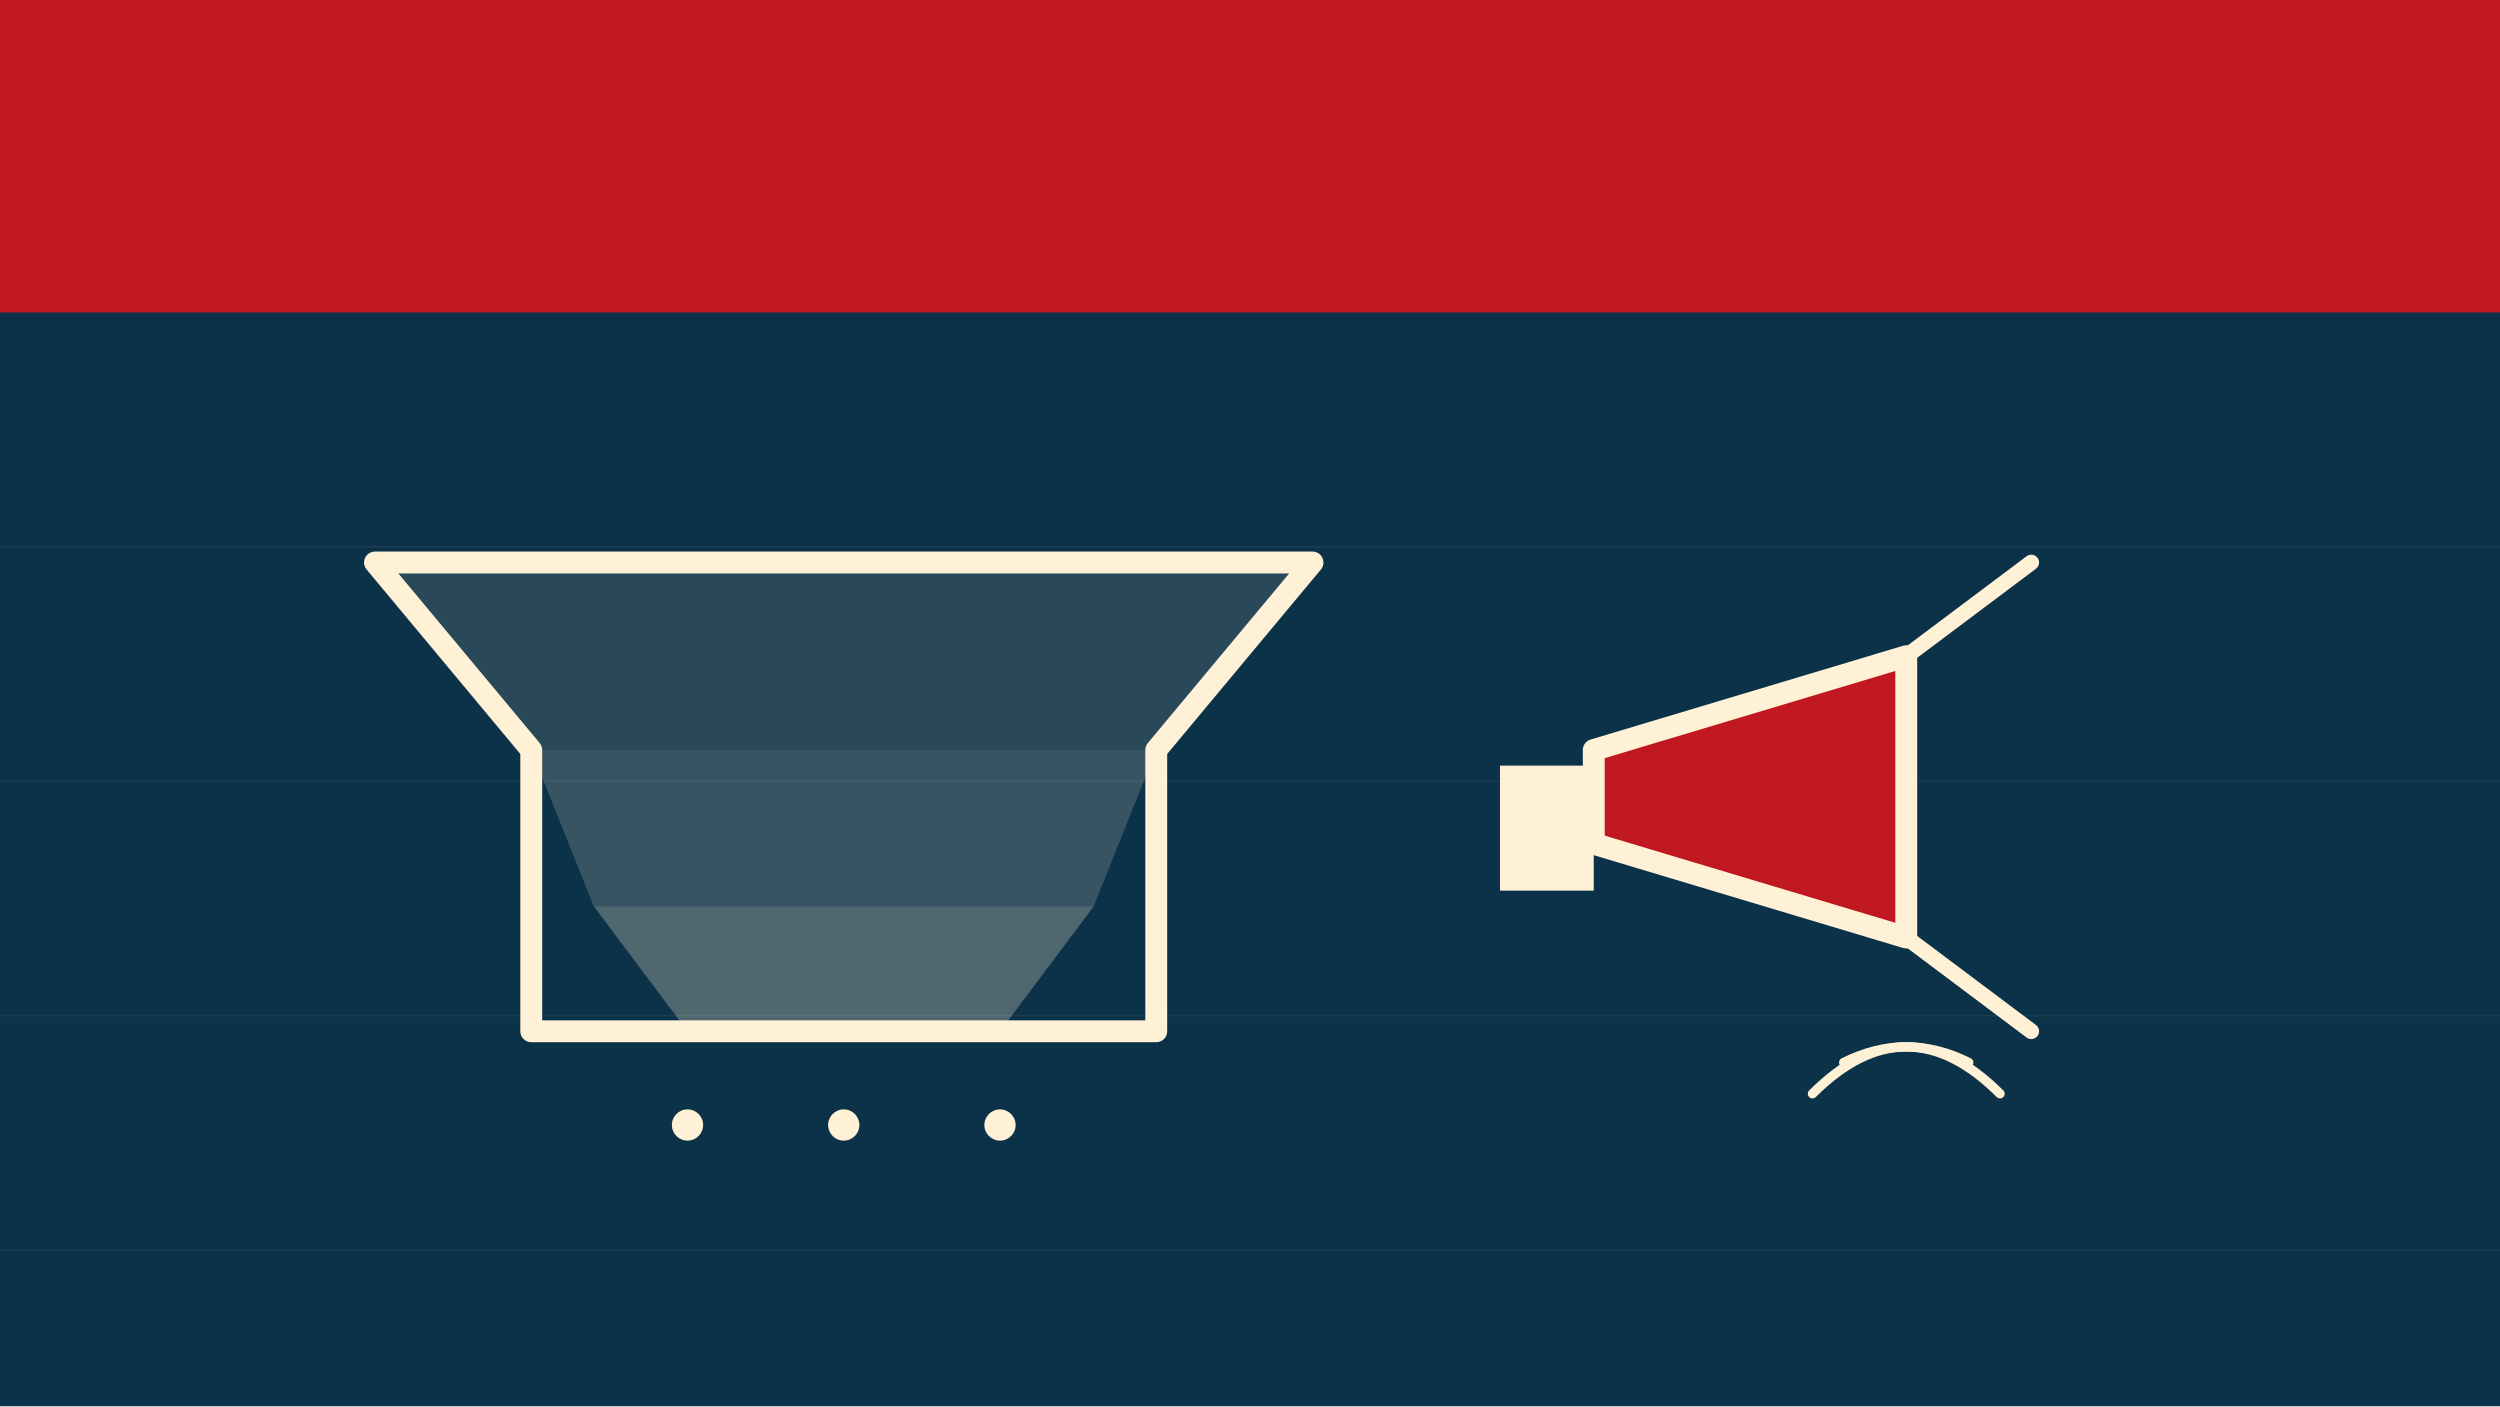
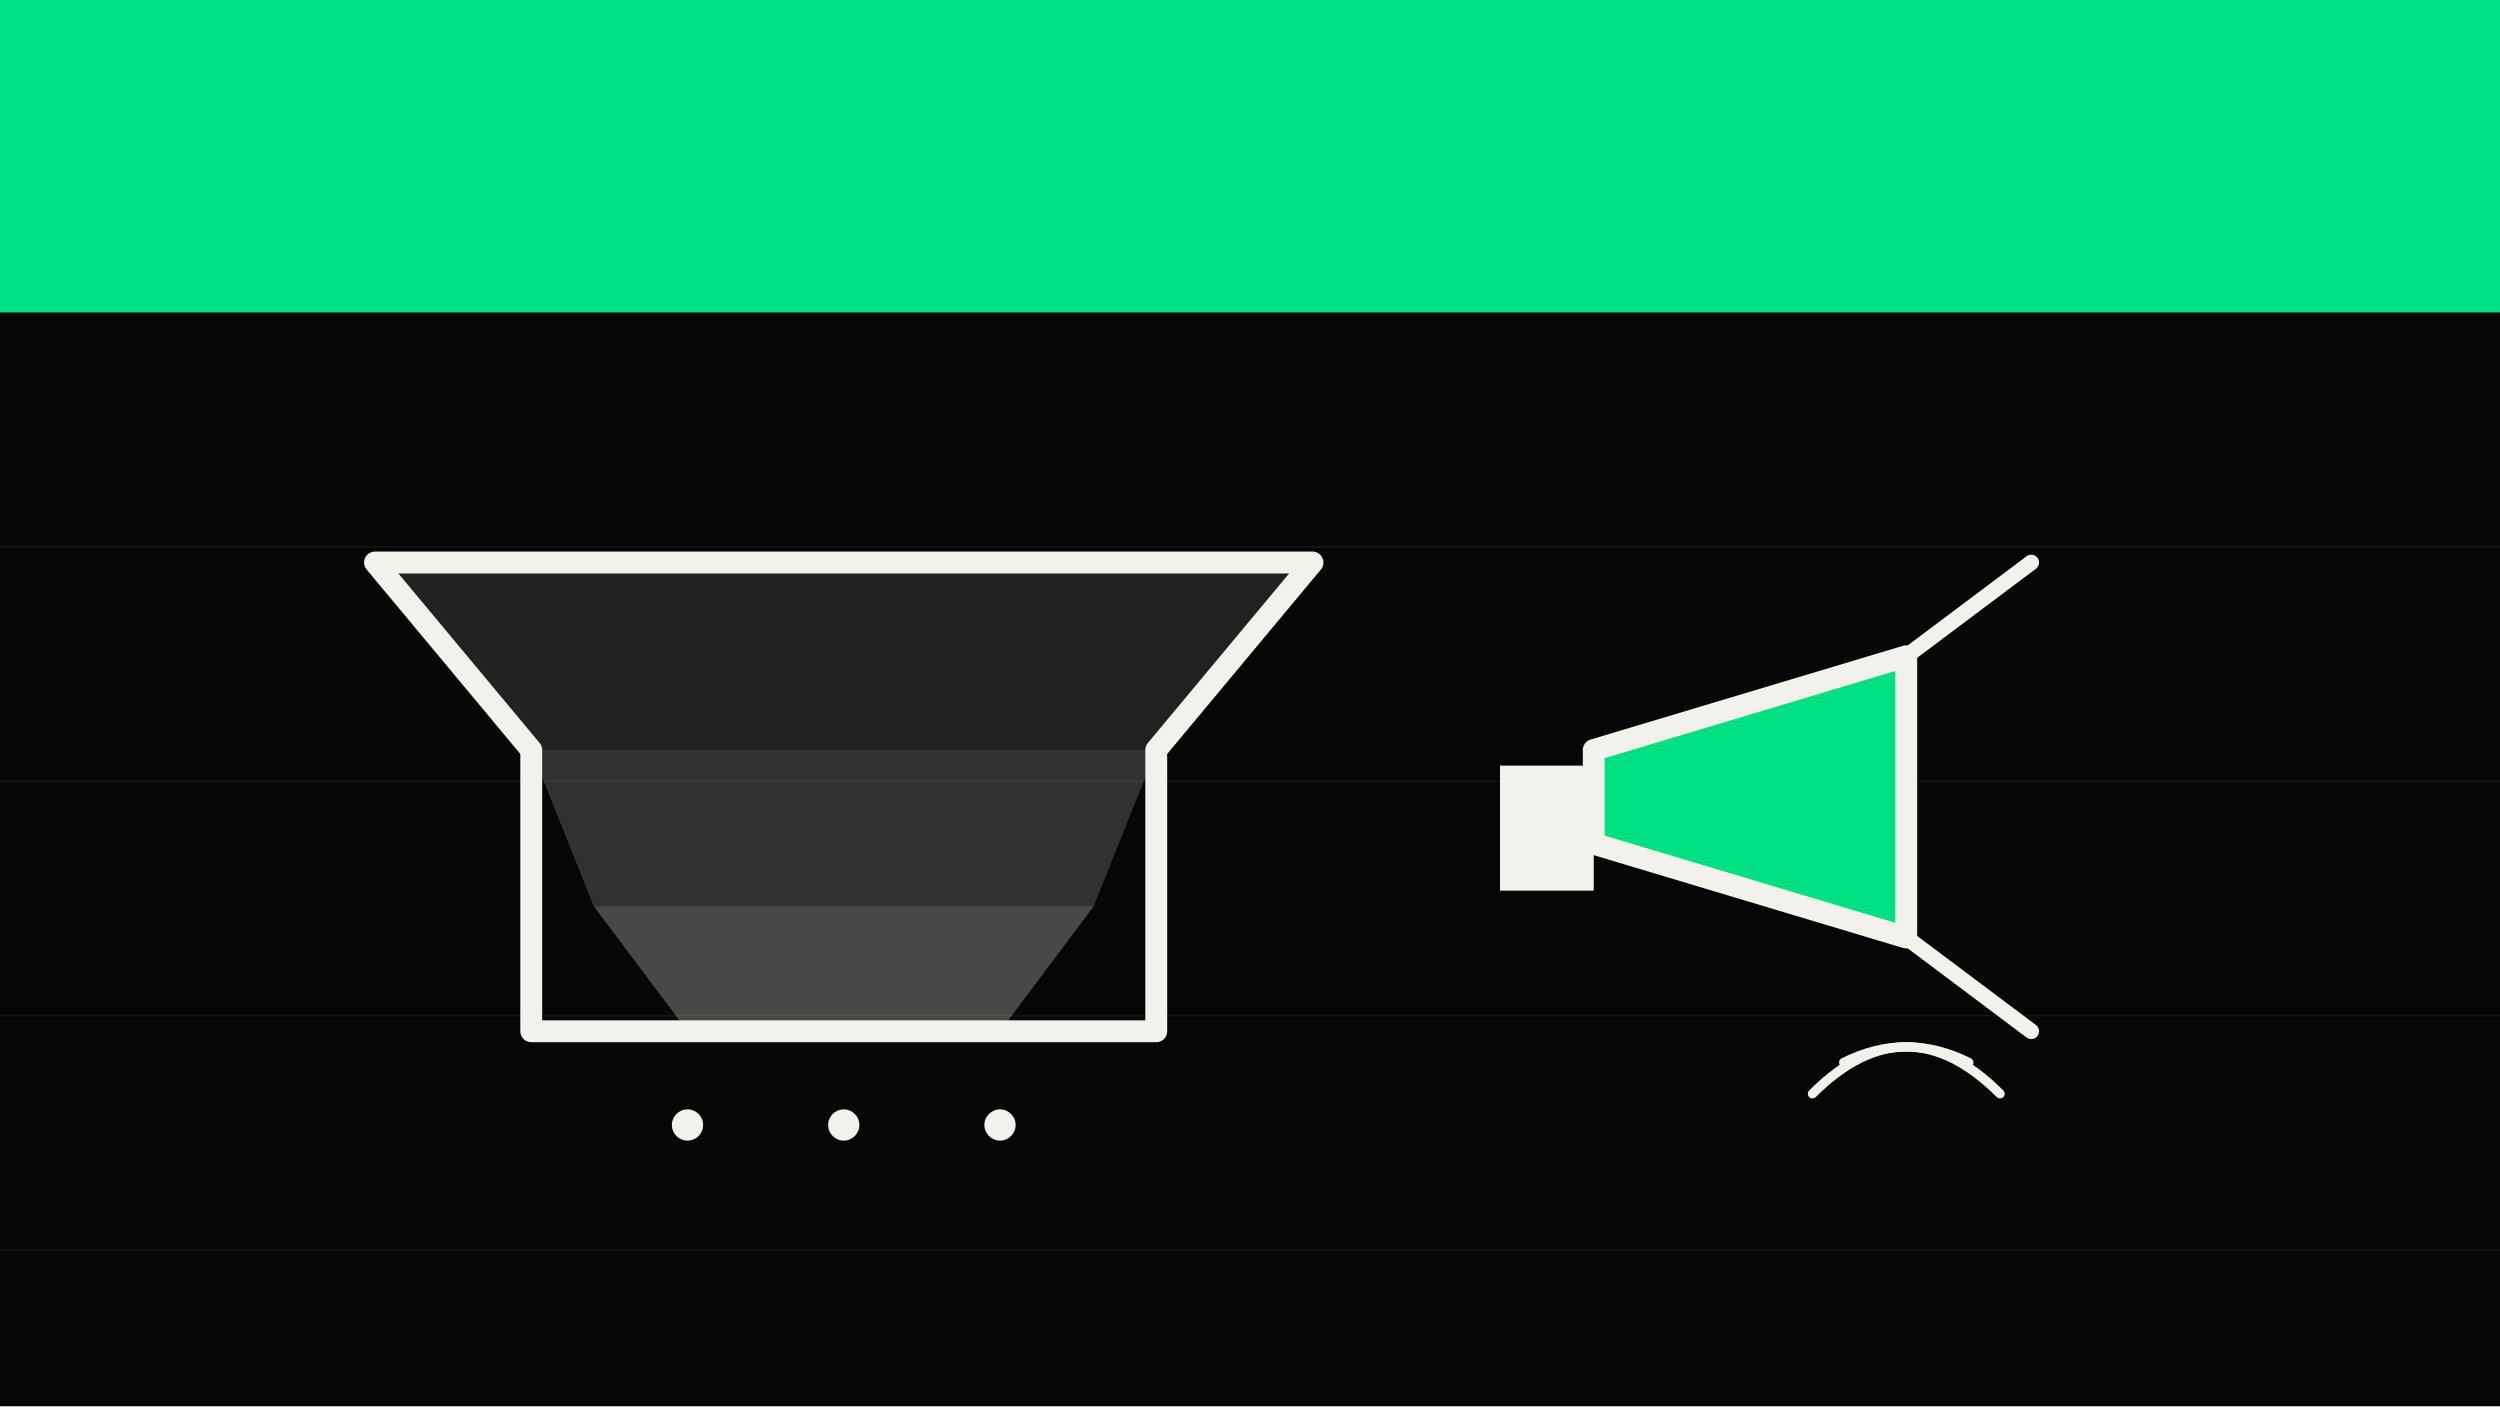
<svg xmlns="http://www.w3.org/2000/svg" viewBox="0 0 1600 900" preserveAspectRatio="xMidYMid slice">
-   <rect width="1600" height="900" fill="#0C324A" />
-   <rect x="0" y="0" width="1600" height="200" fill="#C11720" />
-   <g stroke="#FEF1D5" stroke-width="1" opacity="0.06">
+   <rect width="1600" height="900" fill="#050706" />
+   <rect x="0" y="0" width="1600" height="200" fill="#00DF81" />
+   <g stroke="#F3F1EC" stroke-width="1" opacity="0.06">
    <line x1="0" y1="350" x2="1600" y2="350" />
    <line x1="0" y1="500" x2="1600" y2="500" />
    <line x1="0" y1="650" x2="1600" y2="650" />
    <line x1="0" y1="800" x2="1600" y2="800" />
  </g>
  <g transform="translate(540 540)">
-     <path d="M-300 -180 L300 -180 L200 -60 L200 120 L-200 120 L-200 -60 Z" fill="none" stroke="#FEF1D5" stroke-width="14" stroke-linejoin="round" />
-     <path d="M-300 -180 L300 -180 L200 -60 L-200 -60 Z" fill="#FEF1D5" opacity="0.12" />
-     <path d="M-200 -60 L200 -60 L160 40 L-160 40 Z" fill="#FEF1D5" opacity="0.18" />
-     <path d="M-160 40 L160 40 L100 120 L-100 120 Z" fill="#FEF1D5" opacity="0.28" />
-     <circle cx="-100" cy="180" r="10" fill="#FEF1D5" />
-     <circle cx="0" cy="180" r="10" fill="#FEF1D5" />
-     <circle cx="100" cy="180" r="10" fill="#FEF1D5" />
+     <path d="M-300 -180 L300 -180 L200 -60 L200 120 L-200 120 L-200 -60 Z" fill="none" stroke="#F3F1EC" stroke-width="14" stroke-linejoin="round" />
+     <path d="M-300 -180 L300 -180 L200 -60 L-200 -60 Z" fill="#F3F1EC" opacity="0.12" />
+     <path d="M-200 -60 L200 -60 L160 40 L-160 40 Z" fill="#F3F1EC" opacity="0.18" />
+     <path d="M-160 40 L160 40 L100 120 L-100 120 Z" fill="#F3F1EC" opacity="0.28" />
+     <circle cx="-100" cy="180" r="10" fill="#F3F1EC" />
+     <circle cx="0" cy="180" r="10" fill="#F3F1EC" />
+     <circle cx="100" cy="180" r="10" fill="#F3F1EC" />
  </g>
-   <g transform="translate(1180 540)" stroke="#FEF1D5" stroke-width="14" fill="#C11720" stroke-linecap="round" stroke-linejoin="round">
+   <g transform="translate(1180 540)" stroke="#F3F1EC" stroke-width="14" fill="#00DF81" stroke-linecap="round" stroke-linejoin="round">
    <path d="M-160 -60 L40 -120 L40 60 L-160 0 Z" />
-     <rect x="-220" y="-50" width="60" height="80" fill="#FEF1D5" stroke="none" />
+     <rect x="-220" y="-50" width="60" height="80" fill="#F3F1EC" stroke="none" />
    <line x1="40" y1="-120" x2="120" y2="-180" stroke-width="10" />
    <line x1="40" y1="60" x2="120" y2="120" stroke-width="10" />
  </g>
-   <g transform="translate(1180 700)" stroke="#FEF1D5" stroke-width="6" fill="none" stroke-linecap="round">
+   <g transform="translate(1180 700)" stroke="#F3F1EC" stroke-width="6" fill="none" stroke-linecap="round">
    <path d="M0 -20 Q40 -40, 80 -20" />
    <path d="M-20 0 Q40 -60, 100 0" />
  </g>
</svg>
